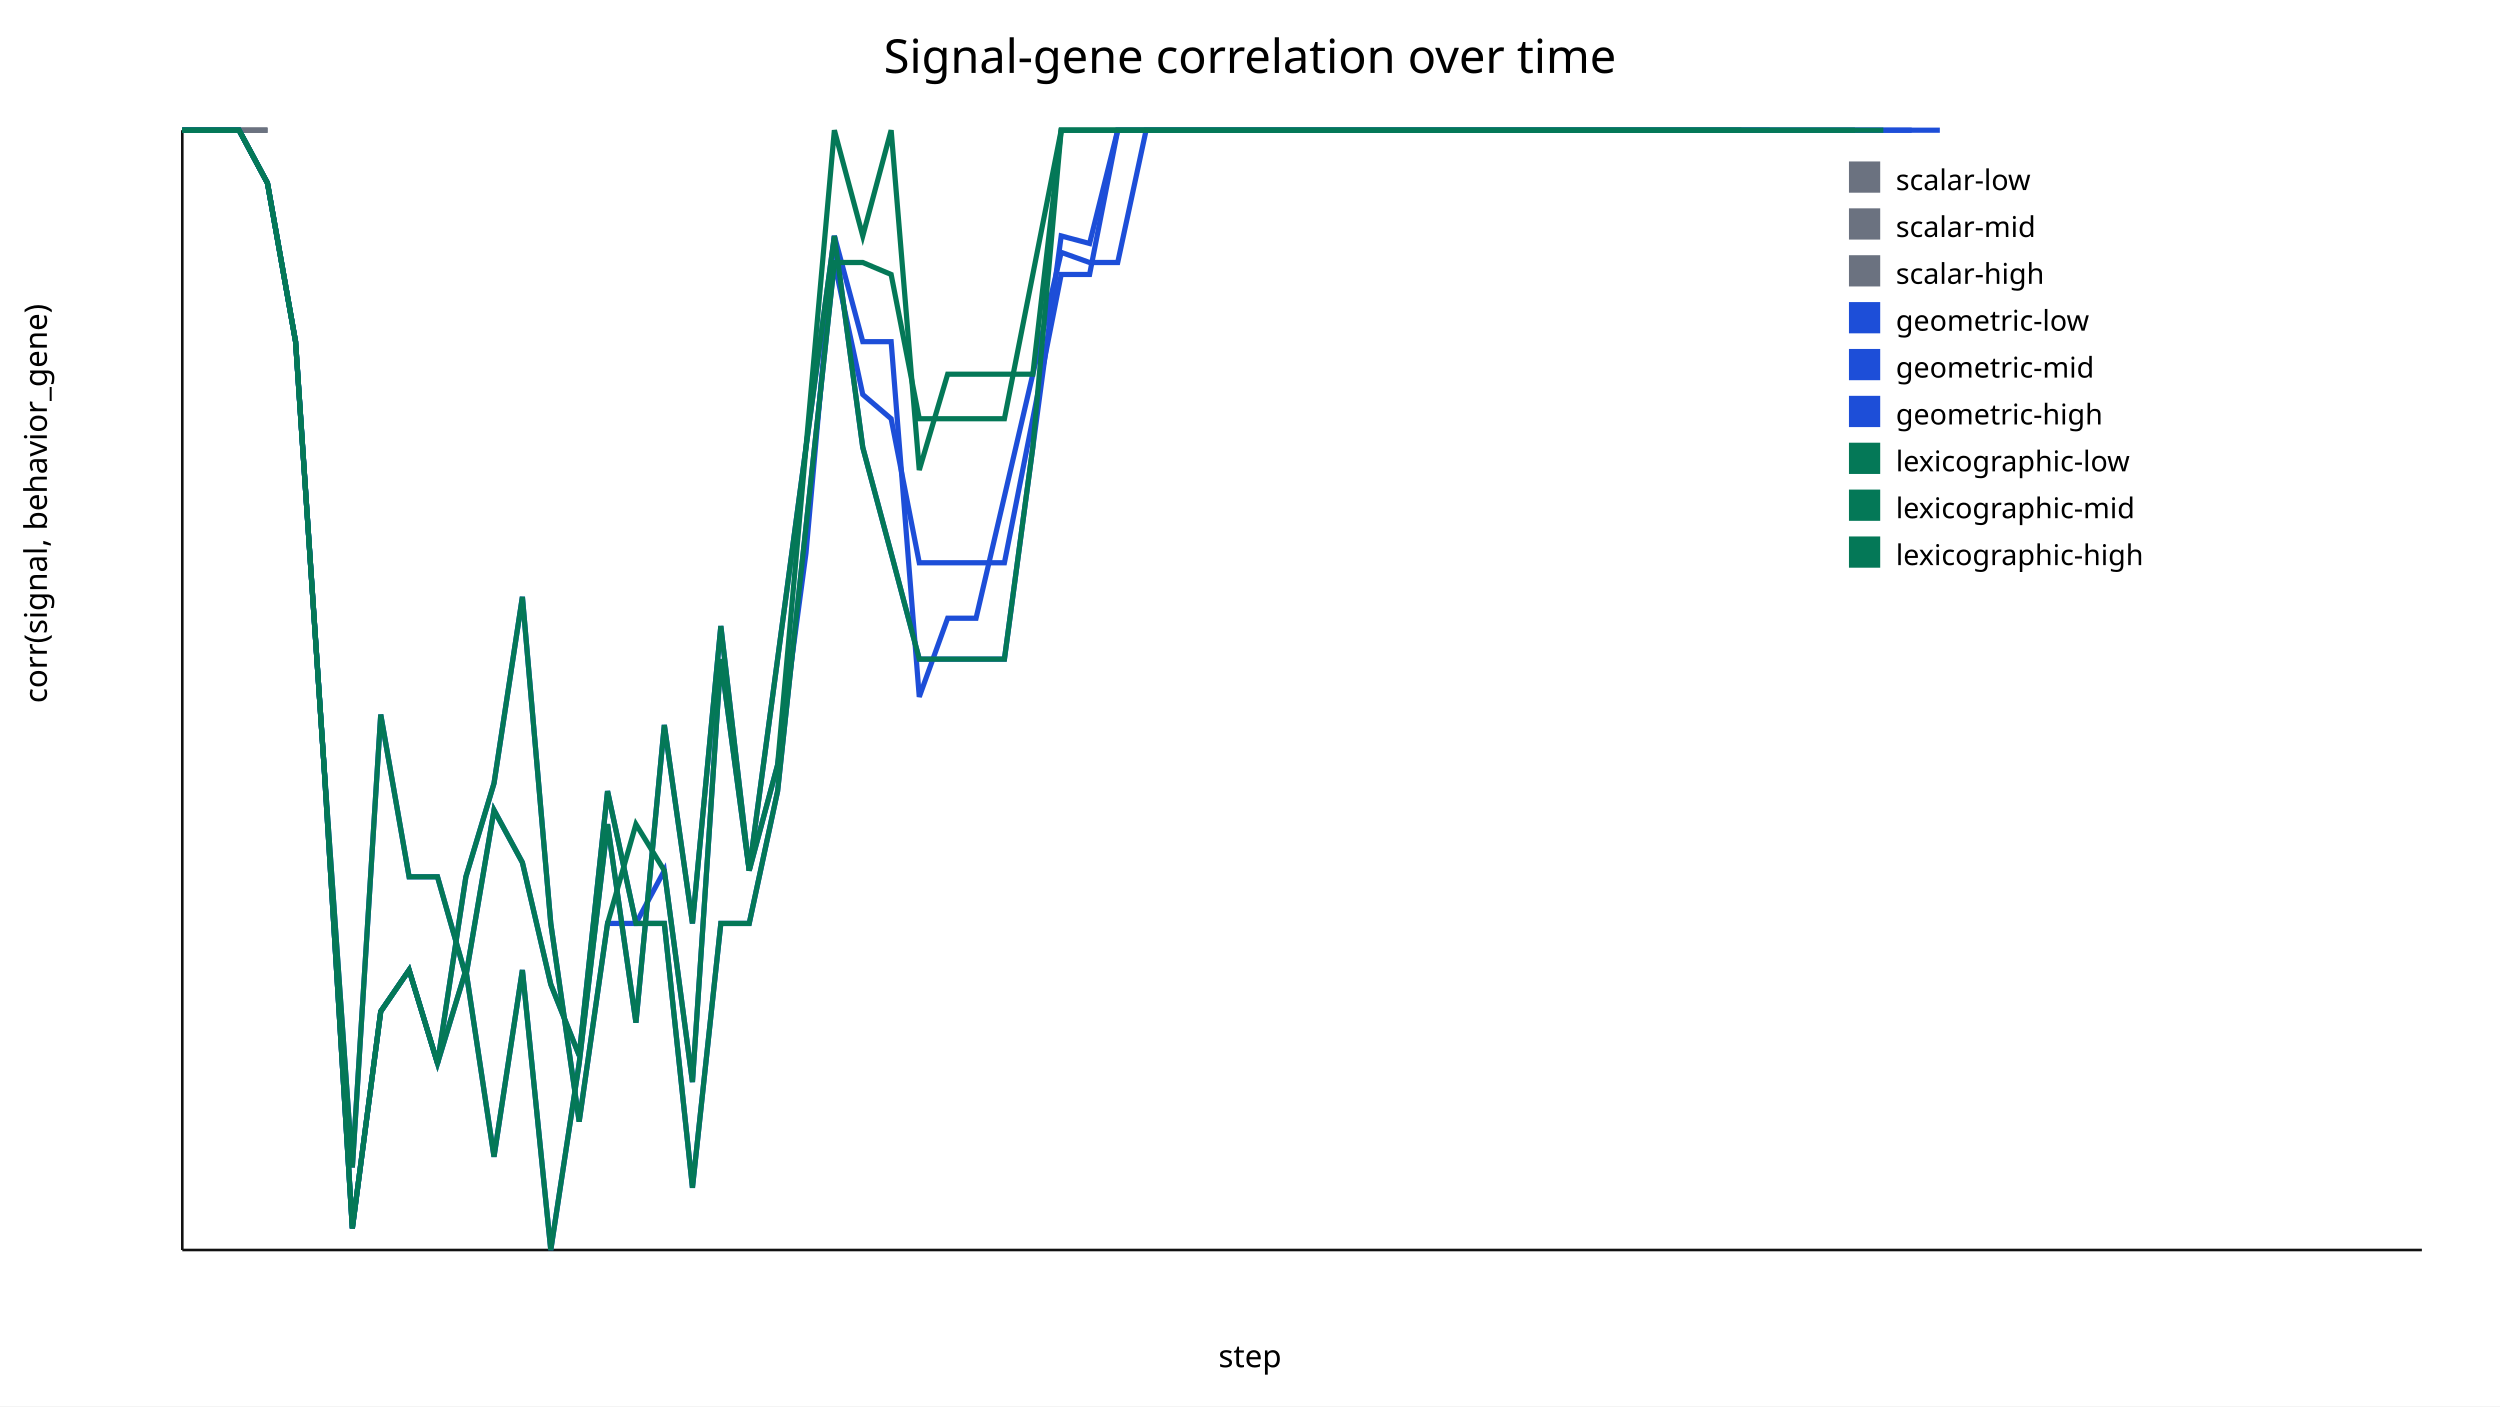
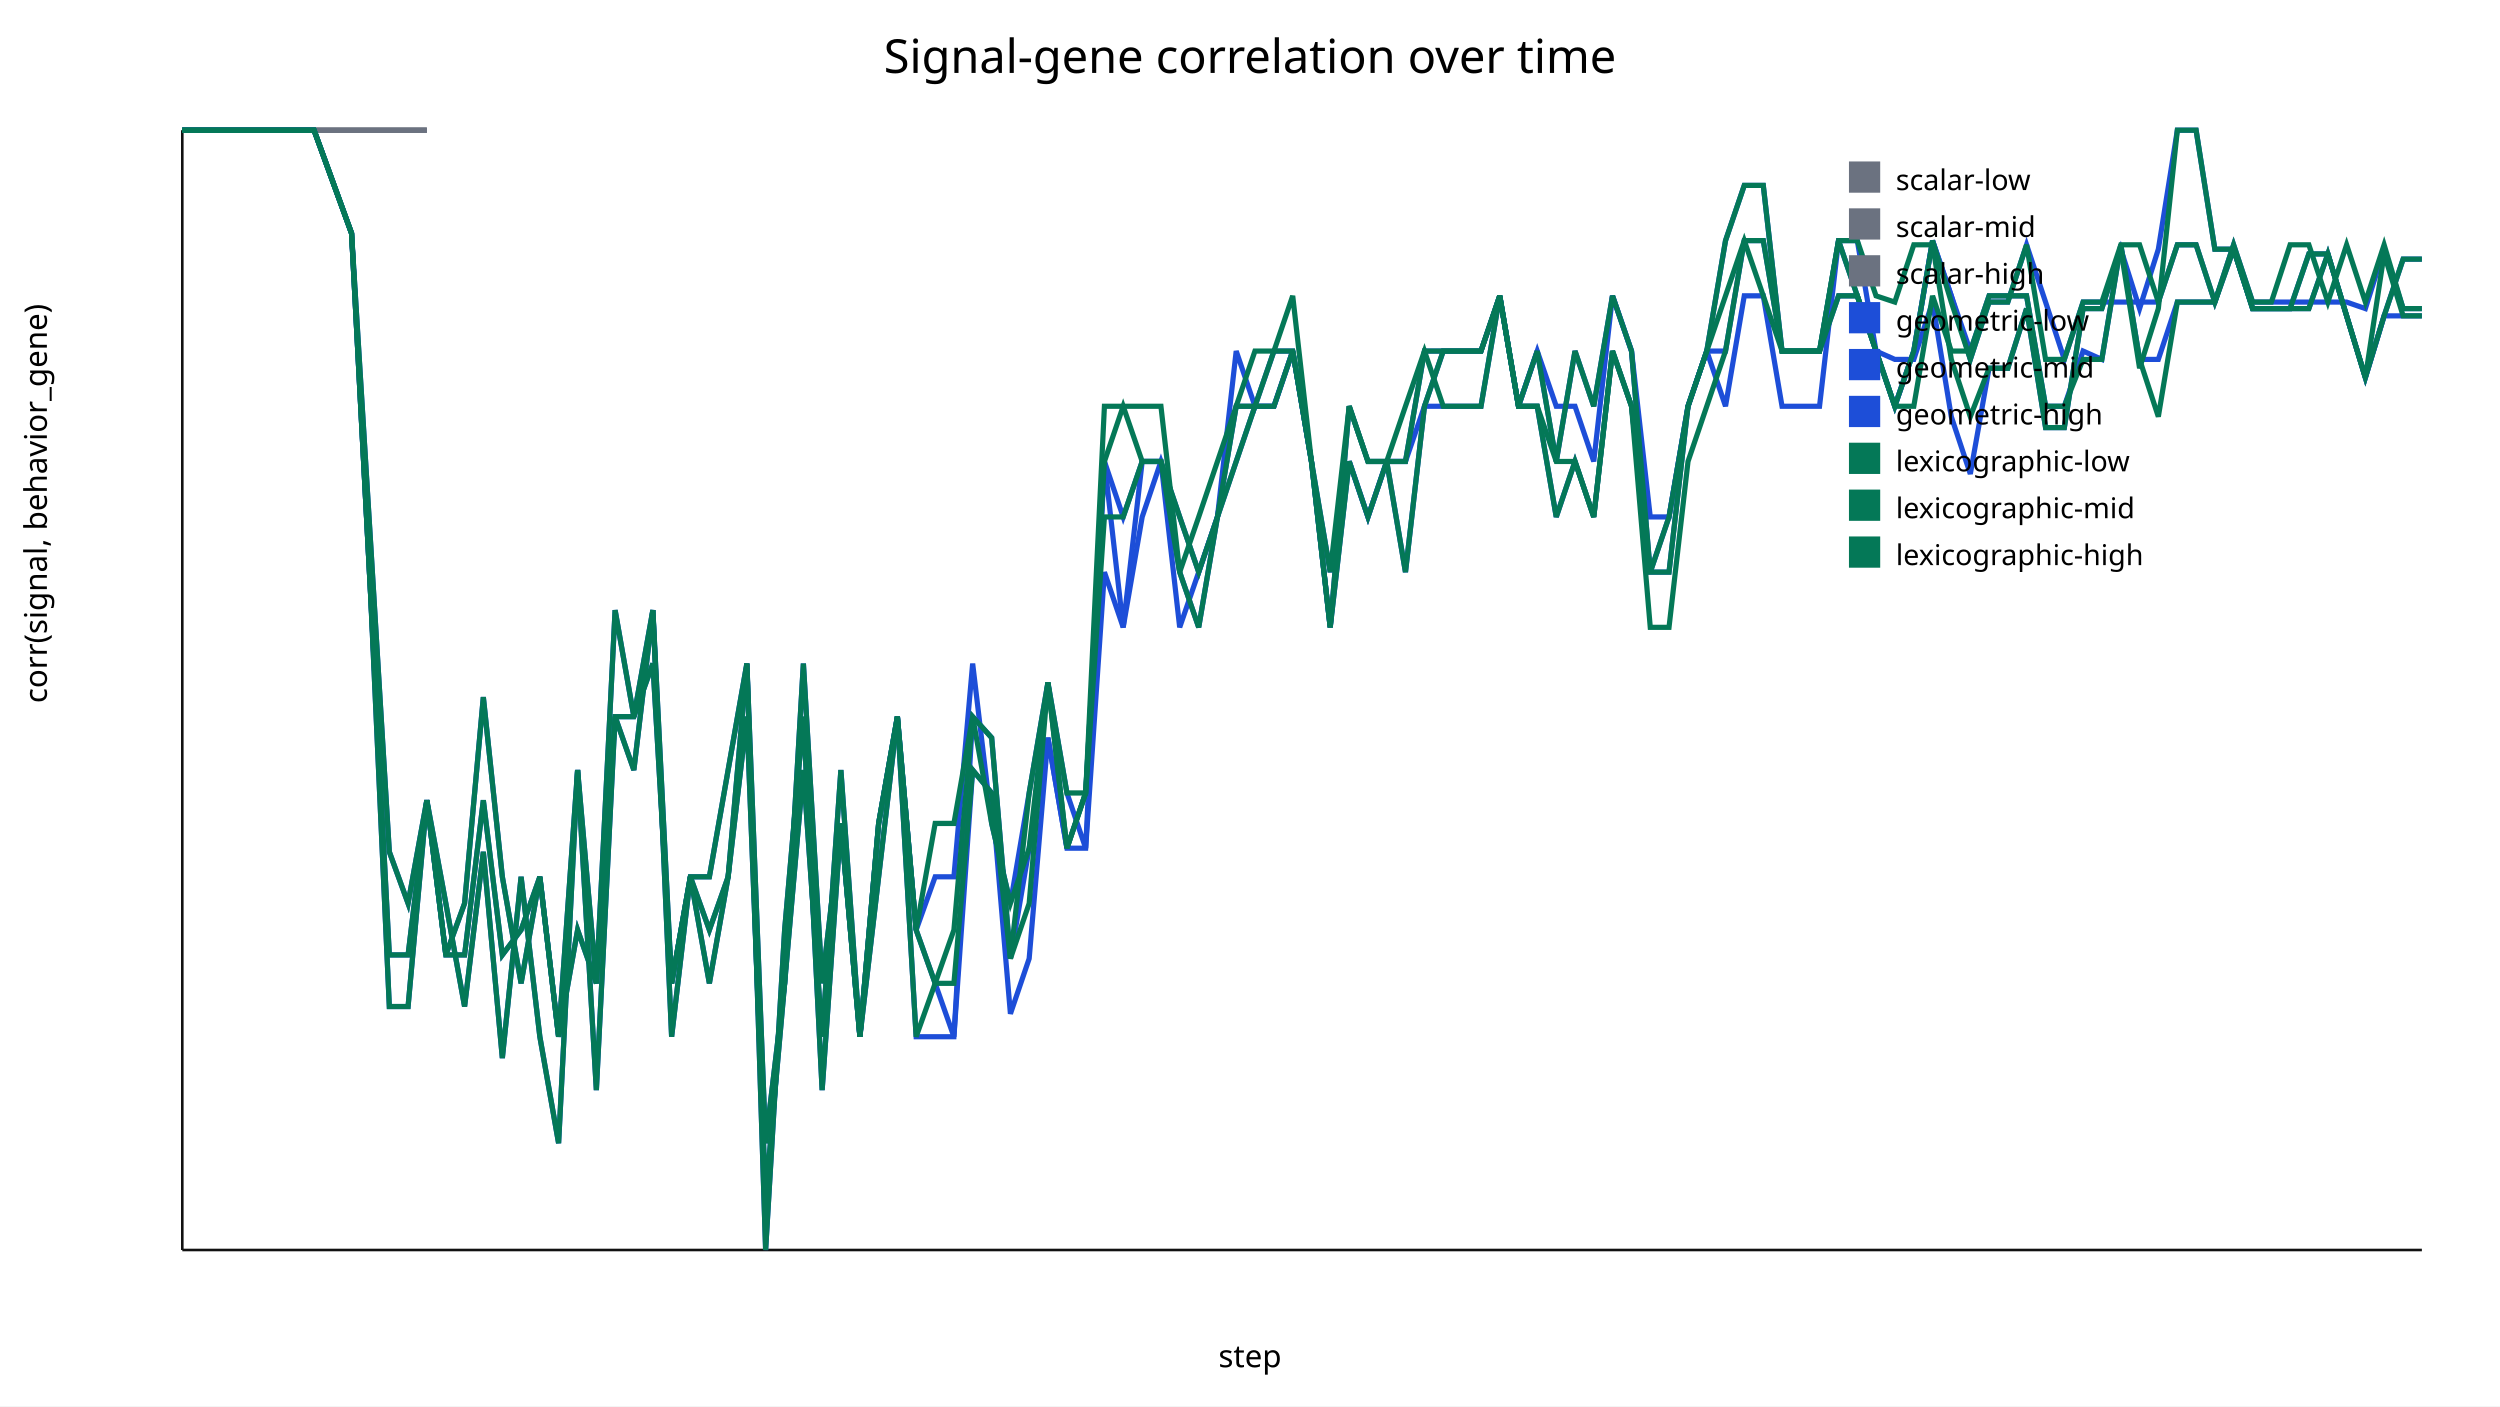
<svg xmlns="http://www.w3.org/2000/svg" width="960" height="540" viewBox="0 0 960 540">
  <rect width="100%" height="100%" fill="white" />
  <text x="480.0" y="28" text-anchor="middle" font-family="sans-serif" font-size="18">Signal-gene correlation over time</text>
  <line x1="70" y1="480" x2="930" y2="480" stroke="#111" />
  <line x1="70" y1="50" x2="70" y2="480" stroke="#111" />
  <text x="480.0" y="525" text-anchor="middle" font-family="sans-serif" font-size="12">step</text>
  <text x="18" y="270.0" transform="rotate(-90 18 270.0)" font-family="sans-serif" font-size="12">corr(signal, behavior_gene)</text>
-   <polyline fill="none" stroke="#6b7280" stroke-width="2" points="70.0,50.0 80.9,50.0 91.8,50.0 102.7,50.0" />
-   <polyline fill="none" stroke="#6b7280" stroke-width="2" points="70.0,50.0 80.9,50.0 91.8,50.0 102.7,50.0" />
-   <polyline fill="none" stroke="#6b7280" stroke-width="2" points="70.0,50.0 80.9,50.0 91.8,50.0 102.7,50.0" />
-   <polyline fill="none" stroke="#1d4ed8" stroke-width="2" points="70.0,50.0 80.9,50.0 91.8,50.0 102.7,70.3 113.5,131.2 124.4,293.7 135.3,471.7 146.2,388.4 157.1,372.5 168.0,408.3 178.9,372.5 189.7,444.2 200.6,372.5 211.5,480.0 222.4,408.3 233.3,316.5 244.2,392.7 255.1,278.4 265.9,354.6 276.8,240.4 287.7,334.3 298.6,293.7 309.5,212.4 320.4,90.6 331.3,131.2 342.2,131.2 353.0,267.6 363.9,237.4 374.8,237.4 385.7,190.6 396.6,143.7 407.5,96.9 418.4,100.8 429.2,100.8 440.1,50.0 451.0,50.0 461.9,50.0 472.8,50.0 483.7,50.0 494.6,50.0 505.4,50.0 516.3,50.0 527.2,50.0 538.1,50.0 549.0,50.0 559.9,50.0 570.8,50.0 581.6,50.0 592.5,50.0 603.4,50.0 614.3,50.0 625.2,50.0 636.1,50.0 647.0,50.0 657.8,50.0 668.7,50.0 679.6,50.0" />
-   <polyline fill="none" stroke="#1d4ed8" stroke-width="2" points="70.0,50.0 80.9,50.0 91.8,50.0 102.7,70.3 113.5,131.2 124.4,293.7 135.3,471.7 146.2,388.4 157.1,372.5 168.0,408.3 178.9,336.7 189.7,300.8 200.6,229.2 211.5,354.6 222.4,430.7 233.3,354.6 244.2,354.6 255.1,334.3 265.9,415.5 276.8,253.1 287.7,334.3 298.6,253.1 309.5,171.8 320.4,90.6 331.3,171.8 342.2,212.4 353.0,253.1 363.9,253.1 374.8,253.1 385.7,253.1 396.6,171.8 407.5,90.6 418.4,93.5 429.2,50.0 440.1,50.0 451.0,50.0 461.9,50.0 472.8,50.0 483.7,50.0 494.6,50.0 505.4,50.0 516.3,50.0 527.2,50.0 538.1,50.0 549.0,50.0 559.9,50.0 570.8,50.0 581.6,50.0 592.5,50.0 603.4,50.0 614.3,50.0 625.2,50.0 636.1,50.0 647.0,50.0 657.8,50.0 668.7,50.0 679.6,50.0 690.5,50.0 701.4,50.0 712.3,50.0 723.2,50.0 734.1,50.0 744.9,50.0" />
-   <polyline fill="none" stroke="#1d4ed8" stroke-width="2" points="70.0,50.0 80.9,50.0 91.8,50.0 102.7,70.3 113.5,131.2 124.4,293.7 135.3,448.3 146.2,274.4 157.1,336.7 168.0,336.7 178.9,374.9 189.7,311.1 200.6,331.2 211.5,378.0 222.4,405.3 233.3,303.8 244.2,354.6 255.1,354.6 265.9,456.1 276.8,354.6 287.7,354.6 298.6,303.8 309.5,202.3 320.4,100.8 331.3,151.5 342.2,160.8 353.0,216.1 363.9,216.1 374.8,216.1 385.7,216.1 396.6,160.8 407.5,105.4 418.4,105.4 429.2,50.0 440.1,50.0 451.0,50.0 461.9,50.0 472.8,50.0 483.7,50.0 494.6,50.0 505.4,50.0 516.3,50.0 527.2,50.0 538.1,50.0 549.0,50.0 559.9,50.0 570.8,50.0 581.6,50.0 592.5,50.0 603.4,50.0 614.3,50.0 625.2,50.0 636.1,50.0 647.0,50.0 657.8,50.0 668.7,50.0 679.6,50.0 690.5,50.0 701.4,50.0 712.3,50.0 723.2,50.0 734.1,50.0" />
-   <polyline fill="none" stroke="#047857" stroke-width="2" points="70.0,50.0 80.9,50.0 91.8,50.0 102.7,70.3 113.5,131.2 124.4,293.7 135.3,471.7 146.2,388.4 157.1,372.5 168.0,408.3 178.9,372.5 189.7,444.2 200.6,372.5 211.5,480.0 222.4,408.3 233.3,316.5 244.2,392.7 255.1,278.4 265.9,354.6 276.8,240.4 287.7,334.3 298.6,293.7 309.5,171.8 320.4,50.0 331.3,90.6 342.2,50.0 353.0,180.5 363.9,143.7 374.8,143.7 385.7,143.7 396.6,143.7 407.5,50.0 418.4,50.0 429.2,50.0 440.1,50.0 451.0,50.0 461.9,50.0 472.8,50.0 483.7,50.0 494.6,50.0 505.4,50.0 516.3,50.0 527.2,50.0 538.1,50.0 549.0,50.0 559.9,50.0 570.8,50.0 581.6,50.0 592.5,50.0 603.4,50.0 614.3,50.0 625.2,50.0 636.1,50.0 647.0,50.0 657.8,50.0 668.7,50.0" />
-   <polyline fill="none" stroke="#047857" stroke-width="2" points="70.0,50.0 80.9,50.0 91.8,50.0 102.7,70.3 113.5,131.2 124.4,293.7 135.3,471.7 146.2,388.4 157.1,372.5 168.0,408.3 178.9,336.7 189.7,300.8 200.6,229.2 211.5,354.6 222.4,430.7 233.3,354.6 244.2,316.5 255.1,334.3 265.9,415.5 276.8,253.1 287.7,334.3 298.6,253.1 309.5,171.8 320.4,90.6 331.3,171.8 342.2,212.4 353.0,253.1 363.9,253.1 374.8,253.1 385.7,253.1 396.6,171.8 407.5,50.0 418.4,50.0 429.2,50.0 440.1,50.0 451.0,50.0 461.9,50.0 472.8,50.0 483.7,50.0 494.6,50.0 505.4,50.0 516.3,50.0 527.2,50.0 538.1,50.0 549.0,50.0 559.9,50.0 570.8,50.0 581.6,50.0 592.5,50.0 603.4,50.0 614.3,50.0 625.2,50.0 636.1,50.0 647.0,50.0 657.8,50.0 668.7,50.0 679.6,50.0 690.5,50.0 701.4,50.0 712.3,50.0 723.2,50.0" />
-   <polyline fill="none" stroke="#047857" stroke-width="2" points="70.0,50.0 80.9,50.0 91.8,50.0 102.7,70.3 113.5,131.2 124.4,293.7 135.3,448.3 146.2,274.4 157.1,336.7 168.0,336.7 178.9,374.9 189.7,311.1 200.6,331.2 211.5,378.0 222.4,405.3 233.3,303.8 244.2,354.6 255.1,354.6 265.9,456.1 276.8,354.6 287.7,354.6 298.6,303.8 309.5,202.3 320.4,100.8 331.3,100.8 342.2,105.4 353.0,160.8 363.9,160.8 374.8,160.8 385.7,160.8 396.6,105.4 407.5,50.0 418.4,50.0 429.2,50.0 440.1,50.0 451.0,50.0 461.9,50.0 472.8,50.0 483.7,50.0 494.6,50.0 505.4,50.0 516.3,50.0 527.2,50.0 538.1,50.0 549.0,50.0 559.9,50.0 570.8,50.0 581.6,50.0 592.5,50.0 603.4,50.0 614.3,50.0 625.2,50.0 636.1,50.0 647.0,50.0 657.8,50.0 668.7,50.0 679.6,50.0 690.5,50.0 701.4,50.0 712.3,50.0" />
+   <polyline fill="none" stroke="#6b7280" stroke-width="2" points="70.0,50.0 77.2,50.0 84.5,50.0 91.7,50.0 98.9,50.0 106.1,50.0 113.4,50.0 120.6,50.0 127.8,50.0 135.0,50.0 142.3,50.0 149.5,50.0 156.7,50.0 163.9,50.0" />
+   <polyline fill="none" stroke="#6b7280" stroke-width="2" points="70.0,50.0 77.2,50.0 84.5,50.0 91.7,50.0 98.9,50.0 106.1,50.0 113.4,50.0 120.6,50.0 127.8,50.0 135.0,50.0 142.3,50.0 149.5,50.0 156.7,50.0 163.9,50.0" />
+   <polyline fill="none" stroke="#6b7280" stroke-width="2" points="70.0,50.0 77.2,50.0 84.5,50.0 91.7,50.0 98.9,50.0 106.1,50.0 113.4,50.0 120.6,50.0 127.8,50.0 135.0,50.0 142.3,50.0 149.5,50.0 156.7,50.0 163.9,50.0" />
+   <polyline fill="none" stroke="#1d4ed8" stroke-width="2" points="70.0,50.0 77.2,50.0 84.5,50.0 91.7,50.0 98.9,50.0 106.1,50.0 113.4,50.0 120.6,50.0 127.8,69.8 135.0,89.6 142.3,228.1 149.5,366.7 156.7,366.7 163.9,307.3 171.2,346.9 178.4,386.5 185.6,327.1 192.9,406.3 200.1,336.7 207.3,398.1 214.5,439.0 221.8,295.7 229.0,377.6 236.2,234.3 243.4,275.2 250.7,234.3 257.9,377.6 265.1,336.7 272.4,336.7 279.6,295.7 286.8,254.8 294.0,480.0 301.3,357.1 308.5,275.2 315.7,418.6 322.9,316.2 330.2,398.1 337.4,316.2 344.6,275.2 351.8,357.1 359.1,336.7 366.3,336.7 373.5,254.8 380.8,316.2 388.0,346.9 395.2,304.5 402.4,262.1 409.7,304.5 416.9,325.7 424.1,177.2 431.3,240.9 438.6,177.2 445.8,177.2 453.0,219.7 460.3,240.9 467.5,198.5 474.7,177.2 481.9,156.0 489.2,156.0 496.4,134.8 503.6,177.2 510.8,219.7 518.1,177.2 525.3,198.5 532.5,177.2 539.7,219.7 547.0,156.0 554.2,134.8 561.4,134.8 568.7,134.8 575.9,113.6 583.1,156.0 590.3,134.8 597.6,156.0 604.8,156.0 612.0,177.2 619.2,113.6 626.5,134.8 633.7,198.5 640.9,198.5 648.2,156.0 655.4,134.8 662.6,156.0 669.8,113.6 677.1,113.6 684.3,156.0 691.5,156.0 698.7,156.0 706.0,92.4 713.2,92.4 720.4,134.8 727.6,138.0 734.9,138.0 742.1,116.0 749.3,160.0 756.6,182.0 763.8,141.4 771.0,141.4 778.2,118.5 785.5,164.2 792.7,164.2 799.9,118.5 807.1,118.5 814.4,95.7 821.6,118.5 828.8,95.7 836.1,50.0 843.3,50.0 850.5,95.7 857.7,95.7 865.0,118.5 872.2,118.5 879.4,118.5 886.6,97.5 893.9,97.5 901.1,121.3 908.3,145.0 915.5,121.3 922.8,99.5 930.0,99.5" />
+   <polyline fill="none" stroke="#1d4ed8" stroke-width="2" points="70.0,50.0 77.2,50.0 84.5,50.0 91.7,50.0 98.9,50.0 106.1,50.0 113.4,50.0 120.6,50.0 127.8,69.8 135.0,89.6 142.3,228.1 149.5,386.5 156.7,386.5 163.9,307.3 171.2,366.7 178.4,366.7 185.6,307.3 192.9,366.7 200.1,357.1 207.3,336.7 214.5,398.1 221.8,295.7 229.0,418.6 236.2,275.2 243.4,295.7 250.7,234.3 257.9,398.1 265.1,336.7 272.4,357.1 279.6,336.7 286.8,254.8 294.0,439.0 301.3,377.6 308.5,295.7 315.7,398.1 322.9,295.7 330.2,398.1 337.4,316.2 344.6,275.2 351.8,398.1 359.1,398.1 366.3,398.1 373.5,275.2 380.8,283.3 388.0,368.1 395.2,325.7 402.4,283.3 409.7,325.7 416.9,325.7 424.1,219.7 431.3,240.9 438.6,198.5 445.8,177.2 453.0,198.5 460.3,219.7 467.5,198.5 474.7,156.0 481.9,156.0 489.2,156.0 496.4,134.8 503.6,177.2 510.8,240.9 518.1,177.2 525.3,198.5 532.5,177.2 539.7,177.2 547.0,156.0 554.2,156.0 561.4,156.0 568.7,156.0 575.9,113.6 583.1,156.0 590.3,134.8 597.6,177.2 604.8,134.8 612.0,156.0 619.2,113.6 626.5,134.8 633.7,219.7 640.9,219.7 648.2,156.0 655.4,134.8 662.6,134.8 669.8,92.4 677.1,92.4 684.3,134.8 691.5,134.8 698.7,134.8 706.0,113.6 713.2,113.6 720.4,134.8 727.6,156.0 734.9,134.8 742.1,92.4 749.3,113.6 756.6,138.0 763.8,116.0 771.0,116.0 778.2,94.0 785.5,116.0 792.7,138.0 799.9,116.0 807.1,116.0 814.4,116.0 821.6,116.0 828.8,116.0 836.1,94.0 843.3,94.0 850.5,116.0 857.7,95.7 865.0,118.5 872.2,118.5 879.4,118.5 886.6,118.5 893.9,97.5 901.1,121.3 908.3,145.0 915.5,121.3 922.8,121.3 930.0,121.3" />
+   <polyline fill="none" stroke="#1d4ed8" stroke-width="2" points="70.0,50.0 77.2,50.0 84.5,50.0 91.7,50.0 98.9,50.0 106.1,50.0 113.4,50.0 120.6,50.0 127.8,69.8 135.0,89.6 142.3,208.3 149.5,327.1 156.7,346.9 163.9,307.3 171.2,366.7 178.4,346.9 185.6,267.7 192.9,336.7 200.1,377.6 207.3,336.7 214.5,398.1 221.8,357.1 229.0,377.6 236.2,275.2 243.4,275.2 250.7,254.8 257.9,377.6 265.1,336.7 272.4,377.6 279.6,336.7 286.8,275.2 294.0,459.5 301.3,377.6 308.5,254.8 315.7,377.6 322.9,316.2 330.2,398.1 337.4,336.7 344.6,275.2 351.8,357.1 359.1,377.6 366.3,398.1 373.5,295.7 380.8,304.5 388.0,389.3 395.2,368.1 402.4,283.3 409.7,325.7 416.9,304.5 424.1,177.2 431.3,198.5 438.6,177.2 445.8,177.2 453.0,240.9 460.3,219.7 467.5,198.5 474.7,134.8 481.9,156.0 489.2,134.8 496.4,134.8 503.6,177.2 510.8,240.9 518.1,156.0 525.3,177.2 532.5,177.2 539.7,177.2 547.0,134.8 554.2,134.8 561.4,134.8 568.7,134.8 575.9,113.6 583.1,156.0 590.3,156.0 597.6,198.5 604.8,177.2 612.0,198.5 619.2,134.8 626.5,156.0 633.7,219.7 640.9,198.5 648.2,156.0 655.4,134.8 662.6,92.4 669.8,71.2 677.1,71.2 684.3,134.8 691.5,134.8 698.7,134.8 706.0,92.4 713.2,113.6 720.4,134.8 727.6,156.0 734.9,134.8 742.1,92.4 749.3,113.6 756.6,134.8 763.8,113.6 771.0,113.6 778.2,113.6 785.5,156.0 792.7,156.0 799.9,134.8 807.1,138.0 814.4,94.0 821.6,138.0 828.8,138.0 836.1,116.0 843.3,116.0 850.5,116.0 857.7,94.0 865.0,116.0 872.2,116.0 879.4,116.0 886.6,116.0 893.9,116.0 901.1,116.0 908.3,118.5 915.5,95.7 922.8,118.5 930.0,118.5" />
+   <polyline fill="none" stroke="#047857" stroke-width="2" points="70.0,50.0 77.2,50.0 84.5,50.0 91.7,50.0 98.9,50.0 106.1,50.0 113.4,50.0 120.6,50.0 127.8,69.8 135.0,89.6 142.3,228.1 149.5,366.7 156.7,366.7 163.9,307.3 171.2,346.9 178.4,386.5 185.6,327.1 192.9,406.3 200.1,336.7 207.3,398.1 214.5,439.0 221.8,295.7 229.0,377.6 236.2,234.3 243.4,275.2 250.7,234.3 257.9,377.6 265.1,336.7 272.4,336.7 279.6,295.7 286.8,254.8 294.0,480.0 301.3,357.1 308.5,275.2 315.7,418.6 322.9,316.2 330.2,398.1 337.4,316.2 344.6,275.2 351.8,357.1 359.1,316.2 366.3,316.2 373.5,275.2 380.8,316.2 388.0,346.9 395.2,325.7 402.4,262.1 409.7,304.5 416.9,304.5 424.1,156.0 431.3,156.0 438.6,156.0 445.8,156.0 453.0,219.7 460.3,240.9 467.5,198.5 474.7,156.0 481.9,134.8 489.2,134.8 496.4,113.6 503.6,177.2 510.8,240.9 518.1,177.2 525.3,198.5 532.5,177.2 539.7,219.7 547.0,156.0 554.2,134.8 561.4,134.8 568.7,134.8 575.9,113.6 583.1,156.0 590.3,156.0 597.6,177.2 604.8,177.2 612.0,198.5 619.2,134.8 626.5,156.0 633.7,240.9 640.9,240.9 648.2,177.2 655.4,156.0 662.6,134.8 669.8,92.4 677.1,92.4 684.3,134.8 691.5,134.8 698.7,134.8 706.0,92.4 713.2,92.4 720.4,113.6 727.6,116.0 734.9,94.0 742.1,94.0 749.3,138.0 756.6,160.0 763.8,141.4 771.0,141.4 778.2,118.5 785.5,164.2 792.7,164.2 799.9,118.5 807.1,118.5 814.4,95.7 821.6,141.4 828.8,118.5 836.1,50.0 843.3,50.0 850.5,95.7 857.7,95.7 865.0,118.5 872.2,118.5 879.4,118.5 886.6,97.5 893.9,97.5 901.1,121.3 908.3,145.0 915.5,121.3 922.8,99.5 930.0,99.5" />
+   <polyline fill="none" stroke="#047857" stroke-width="2" points="70.0,50.0 77.2,50.0 84.5,50.0 91.7,50.0 98.9,50.0 106.1,50.0 113.4,50.0 120.6,50.0 127.8,69.8 135.0,89.6 142.3,228.1 149.5,386.5 156.7,386.5 163.9,307.3 171.2,366.7 178.4,366.7 185.6,307.3 192.9,366.7 200.1,357.1 207.3,336.7 214.5,398.1 221.8,295.7 229.0,418.6 236.2,275.2 243.4,295.7 250.7,234.3 257.9,398.1 265.1,336.7 272.4,357.1 279.6,336.7 286.8,254.8 294.0,439.0 301.3,377.6 308.5,295.7 315.7,398.1 322.9,295.7 330.2,398.1 337.4,316.2 344.6,275.2 351.8,398.1 359.1,377.6 366.3,357.1 373.5,275.2 380.8,283.3 388.0,368.1 395.2,304.5 402.4,262.1 409.7,325.7 416.9,304.5 424.1,198.5 431.3,198.5 438.6,177.2 445.8,177.2 453.0,198.5 460.3,219.7 467.5,198.5 474.7,177.2 481.9,156.0 489.2,156.0 496.4,134.8 503.6,177.2 510.8,240.9 518.1,156.0 525.3,177.2 532.5,177.2 539.7,156.0 547.0,134.8 554.2,156.0 561.4,156.0 568.7,156.0 575.9,113.6 583.1,156.0 590.3,134.8 597.6,177.2 604.8,134.8 612.0,156.0 619.2,113.6 626.5,134.8 633.7,219.7 640.9,219.7 648.2,156.0 655.4,134.8 662.6,113.6 669.8,92.4 677.1,113.6 684.3,134.8 691.5,134.8 698.7,134.8 706.0,113.6 713.2,113.6 720.4,134.8 727.6,156.0 734.9,134.8 742.1,92.4 749.3,116.0 756.6,138.0 763.8,116.0 771.0,116.0 778.2,94.0 785.5,138.0 792.7,138.0 799.9,116.0 807.1,116.0 814.4,94.0 821.6,94.0 828.8,116.0 836.1,94.0 843.3,94.0 850.5,116.0 857.7,95.7 865.0,118.5 872.2,118.5 879.4,118.5 886.6,118.5 893.9,97.5 901.1,121.3 908.3,145.0 915.5,97.5 922.8,121.3 930.0,121.3" />
+   <polyline fill="none" stroke="#047857" stroke-width="2" points="70.0,50.0 77.2,50.0 84.5,50.0 91.7,50.0 98.9,50.0 106.1,50.0 113.4,50.0 120.6,50.0 127.8,69.8 135.0,89.6 142.3,208.3 149.5,327.1 156.7,346.9 163.9,307.3 171.2,366.7 178.4,346.9 185.6,267.7 192.9,336.7 200.1,377.6 207.3,336.7 214.5,398.1 221.8,357.1 229.0,377.6 236.2,275.2 243.4,275.2 250.7,254.8 257.9,377.6 265.1,336.7 272.4,377.6 279.6,336.7 286.8,275.2 294.0,459.5 301.3,377.6 308.5,254.8 315.7,377.6 322.9,316.2 330.2,398.1 337.4,336.7 344.6,275.2 351.8,357.1 359.1,377.6 366.3,377.6 373.5,295.7 380.8,304.5 388.0,368.1 395.2,346.9 402.4,262.1 409.7,325.7 416.9,304.5 424.1,177.2 431.3,156.0 438.6,177.2 445.8,177.2 453.0,219.7 460.3,198.5 467.5,177.2 474.7,156.0 481.9,156.0 489.2,134.8 496.4,134.8 503.6,177.2 510.8,219.7 518.1,156.0 525.3,177.2 532.5,177.2 539.7,177.2 547.0,134.8 554.2,134.8 561.4,134.8 568.7,134.8 575.9,113.6 583.1,156.0 590.3,156.0 597.6,198.5 604.8,177.2 612.0,198.5 619.2,134.8 626.5,156.0 633.7,219.7 640.9,198.5 648.2,156.0 655.4,134.8 662.6,92.4 669.8,71.2 677.1,71.2 684.3,134.8 691.5,134.8 698.7,134.8 706.0,92.4 713.2,113.6 720.4,134.8 727.6,156.0 734.9,156.0 742.1,113.6 749.3,134.8 756.6,134.8 763.8,113.6 771.0,113.6 778.2,113.6 785.5,156.0 792.7,156.0 799.9,138.0 807.1,138.0 814.4,94.0 821.6,138.0 828.8,160.0 836.1,116.0 843.3,116.0 850.5,116.0 857.7,94.0 865.0,116.0 872.2,116.0 879.4,94.0 886.6,94.0 893.9,116.0 901.1,94.0 908.3,116.0 915.5,94.0 922.8,118.5 930.0,118.5" />
  <rect x="710" y="62" width="12" height="12" fill="#6b7280" />
  <text x="728" y="73" font-family="sans-serif" font-size="11">scalar-low</text>
  <rect x="710" y="80" width="12" height="12" fill="#6b7280" />
  <text x="728" y="91" font-family="sans-serif" font-size="11">scalar-mid</text>
  <rect x="710" y="98" width="12" height="12" fill="#6b7280" />
  <text x="728" y="109" font-family="sans-serif" font-size="11">scalar-high</text>
  <rect x="710" y="116" width="12" height="12" fill="#1d4ed8" />
  <text x="728" y="127" font-family="sans-serif" font-size="11">geometric-low</text>
  <rect x="710" y="134" width="12" height="12" fill="#1d4ed8" />
  <text x="728" y="145" font-family="sans-serif" font-size="11">geometric-mid</text>
  <rect x="710" y="152" width="12" height="12" fill="#1d4ed8" />
  <text x="728" y="163" font-family="sans-serif" font-size="11">geometric-high</text>
  <rect x="710" y="170" width="12" height="12" fill="#047857" />
  <text x="728" y="181" font-family="sans-serif" font-size="11">lexicographic-low</text>
  <rect x="710" y="188" width="12" height="12" fill="#047857" />
  <text x="728" y="199" font-family="sans-serif" font-size="11">lexicographic-mid</text>
  <rect x="710" y="206" width="12" height="12" fill="#047857" />
  <text x="728" y="217" font-family="sans-serif" font-size="11">lexicographic-high</text>
</svg>
